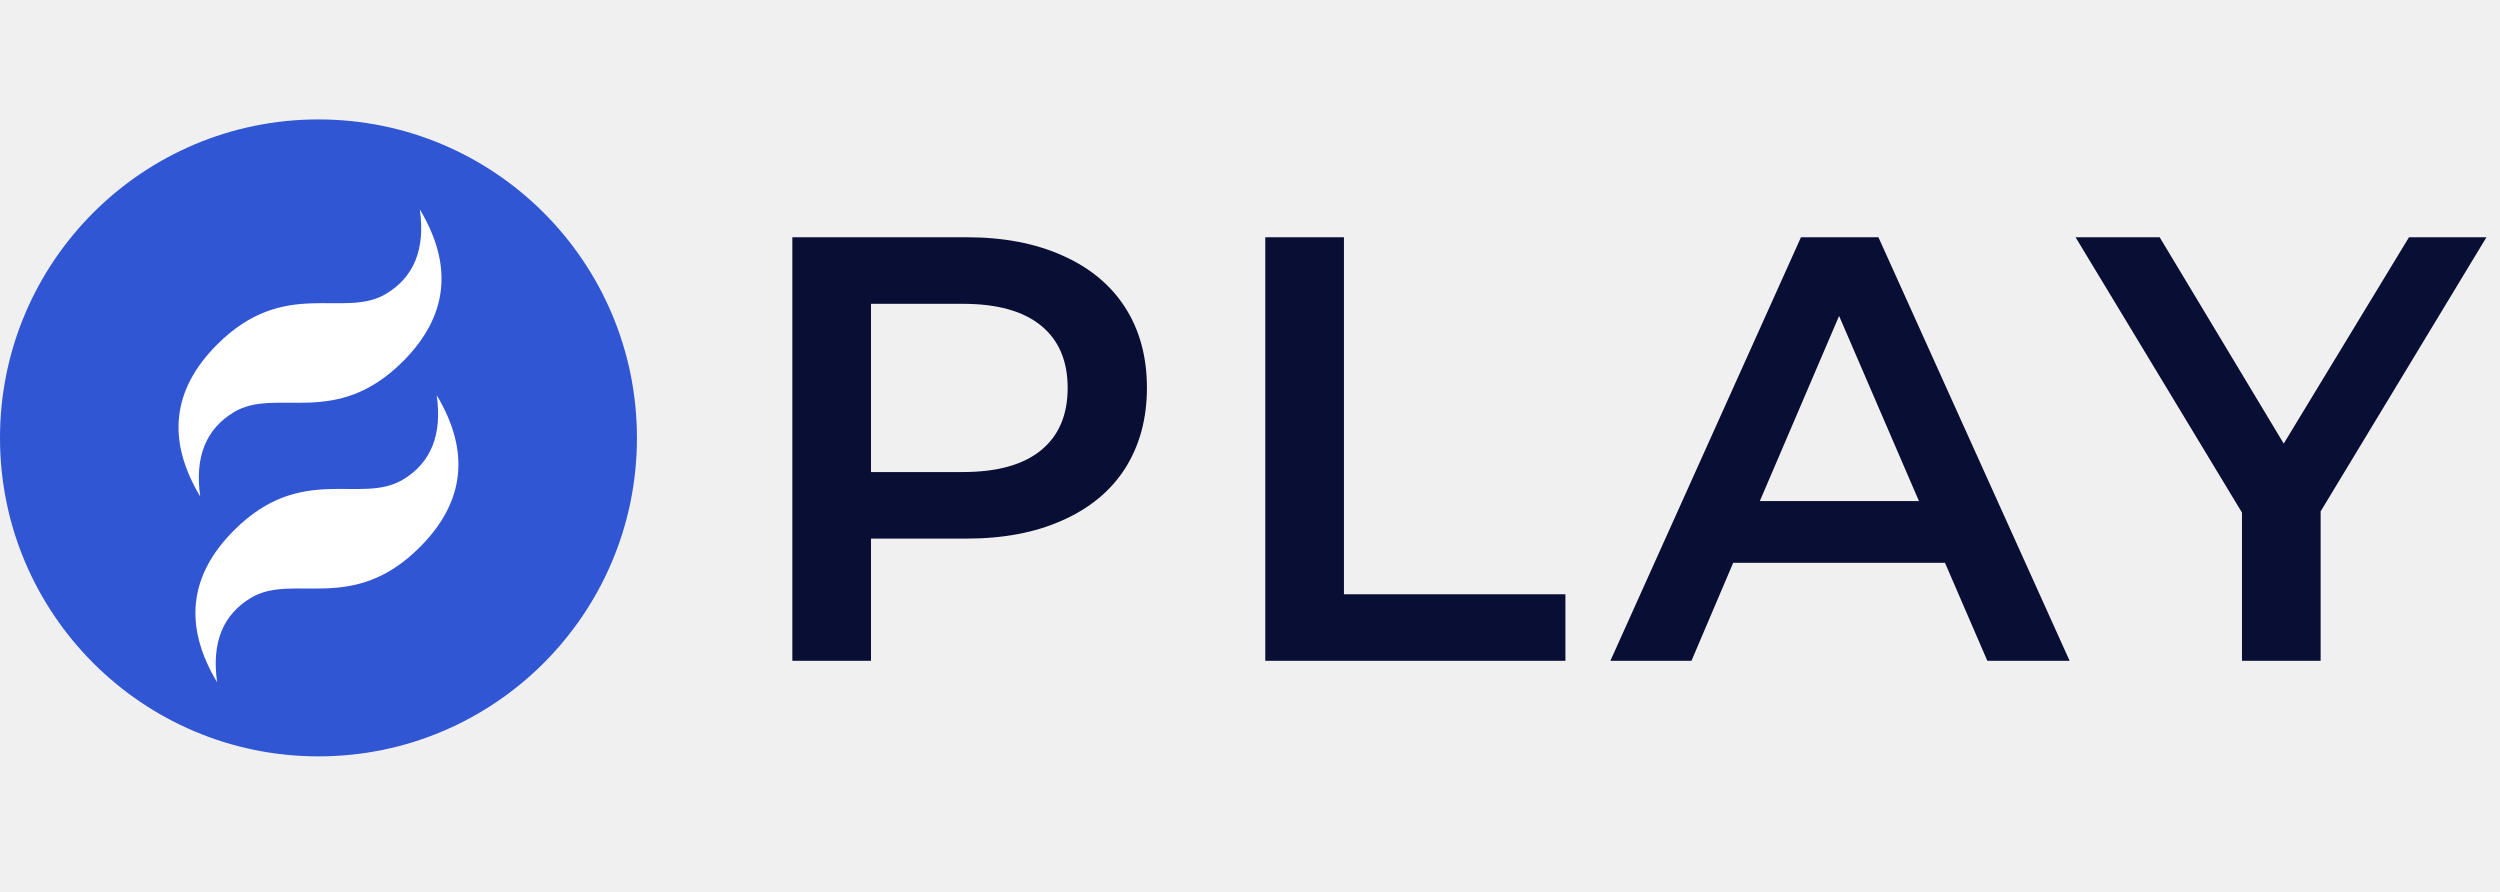
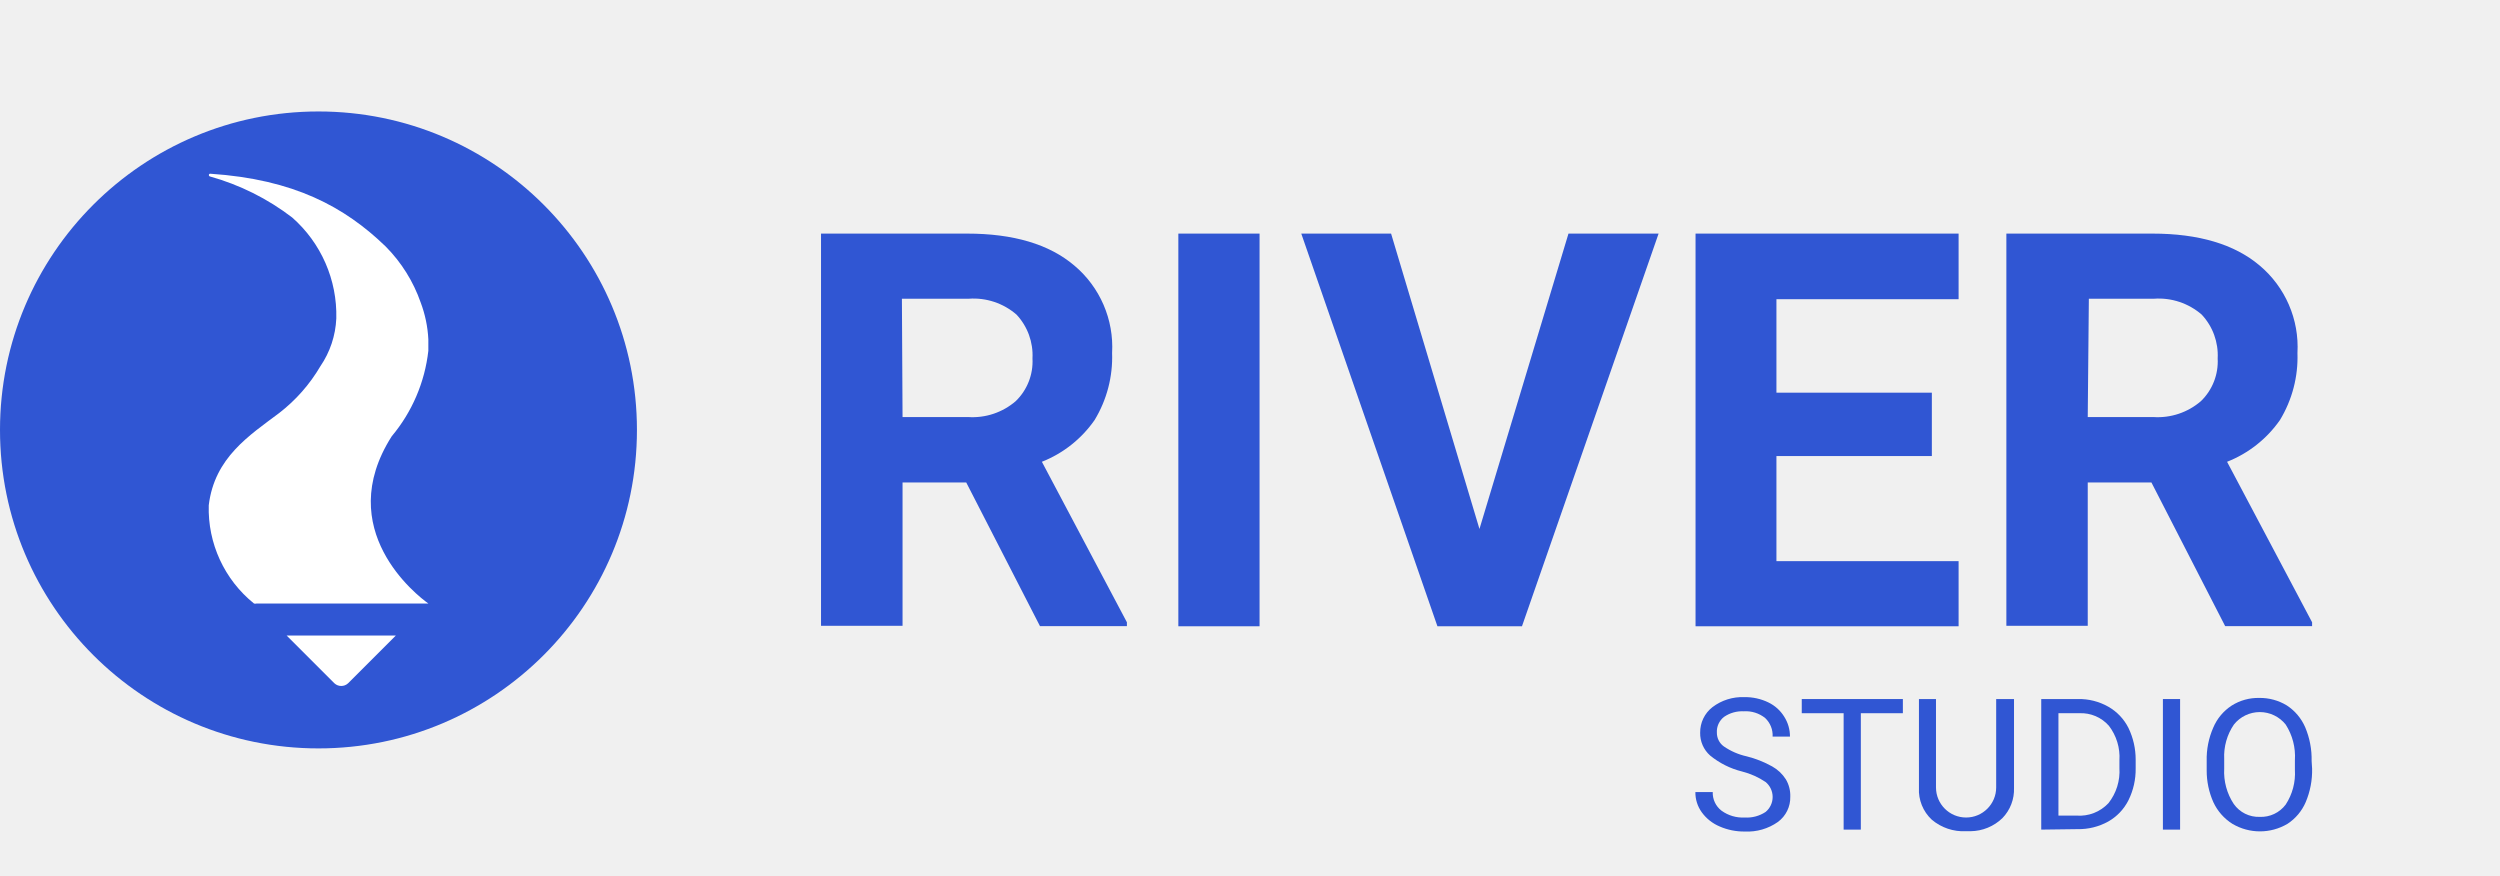
- <svg xmlns="http://www.w3.org/2000/svg" fill="none" height="56" viewBox="0 0 157 56" width="157">
-   <path d="m60.703 14.9c2.305 0 4.307.38 6.004 1.14 1.723.76 3.04 1.849 3.952 3.268s1.368 3.103 1.368 5.054c0 1.925-.456 3.61-1.368 5.054-.912 1.419-2.229 2.508-3.952 3.268-1.697.76-3.699 1.14-6.004 1.14h-6.004v7.676h-4.94v-26.6zm-.228 14.744c2.153 0 3.787-.456 4.902-1.368s1.672-2.217 1.672-3.914-.557-3.002-1.672-3.914-2.749-1.368-4.902-1.368h-5.776v10.564zm18.985-14.744h4.94v22.42h13.908v4.18h-18.848zm42.685 20.444h-13.3l-2.622 6.156h-5.092l11.97-26.6h4.864l12.008 26.6h-5.168zm-1.634-3.876-5.016-11.628-4.978 11.628zm25.225.646v9.386h-4.94v-9.31l-10.45-17.29h5.282l7.79 12.958 7.866-12.958h4.864z" fill="#090e34" />
-   <path d="m20 47.5c11.046 0 20-8.954 20-20s-8.954-20-20-20-20 8.954-20 20 8.954 20 20 20z" fill="#3056d3" />
-   <path clip-rule="evenodd" d="m12.575 31.182c-2.121-3.535-1.768-6.718 1.061-9.546 4.243-4.243 7.955-1.591 10.607-3.182 1.768-1.061 2.475-2.828 2.121-5.303 2.121 3.535 1.768 6.718-1.061 9.546-4.243 4.243-7.955 1.591-10.607 3.182-1.768 1.061-2.475 2.828-2.121 5.303zm1.061 11.667c-2.121-3.535-1.768-6.718 1.061-9.546 4.243-4.243 7.955-1.591 10.607-3.182 1.768-1.061 2.475-2.828 2.121-5.303 2.121 3.535 1.768 6.718-1.061 9.546-4.243 4.243-7.955 1.591-10.607 3.182-1.768 1.061-2.475 2.828-2.121 5.303z" fill="#fff" fill-rule="evenodd" />
+ <svg xmlns="http://www.w3.org/2000/svg" id="Layer_1" data-name="Layer 1" viewBox="0 0 157 55">
+   <defs>
+     <style>.cls-1{fill:#3056d3;}.cls-2{fill:#fff;}</style>
+   </defs>
+   <path class="cls-1" d="M20,47A20,20,0,1,0,0,27,20,20,0,0,0,20,47Z" />
+   <path class="cls-2" d="M21,42.91l-3-3h6.86l-3,3A.63.63,0,0,1,21,42.91Z" />
+   <path class="cls-2" d="M26.88,37.9H16.11a.24.24,0,0,1-.16,0h0a7.63,7.63,0,0,1-2.84-6.17c.36-3,2.56-4.39,4.42-5.79A10.27,10.27,0,0,0,20.12,23a5.77,5.77,0,0,0,1-3,8.16,8.16,0,0,0-2.77-6.34,15.2,15.2,0,0,0-5.17-2.58.09.09,0,0,1-.06-.11.08.08,0,0,1,.09-.06c5.25.35,8.43,2.08,11,4.56A9.38,9.38,0,0,1,26.42,19a7.63,7.63,0,0,1,.48,2.31q0,.36,0,.72a10.13,10.13,0,0,1-2.3,5.37c-3.73,5.86,1.59,10,2.3,10.5,0,0,0,0,0,0Z" />
+   <path class="cls-1" d="M60.68,30.3h-4v9H51.56V14.67h9.17q4.37,0,6.73,2a6.68,6.68,0,0,1,2.38,5.5,7.6,7.6,0,0,1-1.1,4.21A7.31,7.31,0,0,1,65.43,29l5.34,10.08v.24H65.31Zm-4-4.11h4.11a4.15,4.15,0,0,0,3-1,3.47,3.47,0,0,0,1.05-2.68,3.74,3.74,0,0,0-1-2.75,4.12,4.12,0,0,0-3-1H56.64Z" />
+   <path class="cls-1" d="M79.1,39.33H74V14.67H79.1Z" />
+   <path class="cls-1" d="M92.91,33.22,98.5,14.67h5.66L95.58,39.33H90.27L81.72,14.67h5.64Z" />
+   <path class="cls-1" d="M121.32,28.64h-9.76v6.6H123v4.09H106.48V14.67H123v4.12H111.56v5.87h9.76Z" />
+   <path class="cls-1" d="M135.11,30.3h-4v9H126V14.67h9.17q4.36,0,6.73,2a6.68,6.68,0,0,1,2.38,5.5,7.6,7.6,0,0,1-1.1,4.21A7.31,7.31,0,0,1,139.86,29l5.34,10.08v.24h-5.46Zm-4-4.11h4.11a4.15,4.15,0,0,0,3-1,3.47,3.47,0,0,0,1.05-2.68,3.74,3.74,0,0,0-1-2.75,4.12,4.12,0,0,0-3-1h-4.09Z" />
+   <path class="cls-1" d="M109.4,48.45a5.1,5.1,0,0,1-2-1,1.86,1.86,0,0,1-.63-1.44,2,2,0,0,1,.77-1.6,3.1,3.1,0,0,1,2-.63,3.32,3.32,0,0,1,1.51.33,2.39,2.39,0,0,1,1,.9,2.3,2.3,0,0,1,.36,1.25h-1.09a1.49,1.49,0,0,0-.47-1.17,1.94,1.94,0,0,0-1.34-.42,2,2,0,0,0-1.24.35,1.17,1.17,0,0,0-.45,1,1.05,1.05,0,0,0,.43.85,4.08,4.08,0,0,0,1.45.63,6.54,6.54,0,0,1,1.59.63,2.41,2.41,0,0,1,.86.81,2,2,0,0,1,.28,1.09,1.91,1.91,0,0,1-.78,1.59,3.32,3.32,0,0,1-2.08.6,3.82,3.82,0,0,1-1.58-.32,2.65,2.65,0,0,1-1.12-.89,2.11,2.11,0,0,1-.4-1.27h1.09a1.41,1.41,0,0,0,.55,1.17,2.27,2.27,0,0,0,1.46.43,2.13,2.13,0,0,0,1.31-.35,1.22,1.22,0,0,0,0-1.88A4.74,4.74,0,0,0,109.4,48.45Z" />
+   <path class="cls-1" d="M119.5,44.79h-2.64V52.1h-1.08V44.79h-2.63V43.9h6.35Z" />
+   <path class="cls-1" d="M126.48,43.9v5.58a2.59,2.59,0,0,1-.73,1.9,2.92,2.92,0,0,1-2,.82h-.29a3.08,3.08,0,0,1-2.14-.72,2.54,2.54,0,0,1-.81-2V43.9h1.07v5.55a1.89,1.89,0,1,0,3.78,0V43.9Z" />
+   <path class="cls-1" d="M128.19,52.1V43.9h2.31a3.7,3.7,0,0,1,1.9.48,3.16,3.16,0,0,1,1.27,1.34,4.56,4.56,0,0,1,.45,2v.53a4.37,4.37,0,0,1-.45,2,3.16,3.16,0,0,1-1.27,1.34,3.82,3.82,0,0,1-1.94.48Zm1.08-7.31v6.43h1.14a2.49,2.49,0,0,0,2-.78,3.23,3.23,0,0,0,.69-2.21v-.48a3.23,3.23,0,0,0-.66-2.17,2.33,2.33,0,0,0-1.86-.79Z" />
+   <path class="cls-1" d="M136.91,52.1h-1.08V43.9h1.08Z" />
+   <path class="cls-1" d="M145.2,48.27a5.08,5.08,0,0,1-.4,2.1,3.07,3.07,0,0,1-1.15,1.37,3.4,3.4,0,0,1-3.45,0A3.19,3.19,0,0,1,139,50.38a4.86,4.86,0,0,1-.42-2v-.59a4.9,4.9,0,0,1,.41-2.09,3.08,3.08,0,0,1,1.16-1.39,3.11,3.11,0,0,1,1.72-.48,3.24,3.24,0,0,1,1.74.47,3.11,3.11,0,0,1,1.16,1.38,5.16,5.16,0,0,1,.4,2.11Zm-1.08-.53a3.69,3.69,0,0,0-.58-2.24,2.08,2.08,0,0,0-3.25,0,3.53,3.53,0,0,0-.61,2.16v.61a3.66,3.66,0,0,0,.6,2.22,1.91,1.91,0,0,0,1.63.81,1.94,1.94,0,0,0,1.63-.77,3.58,3.58,0,0,0,.58-2.18Z" />
</svg>
